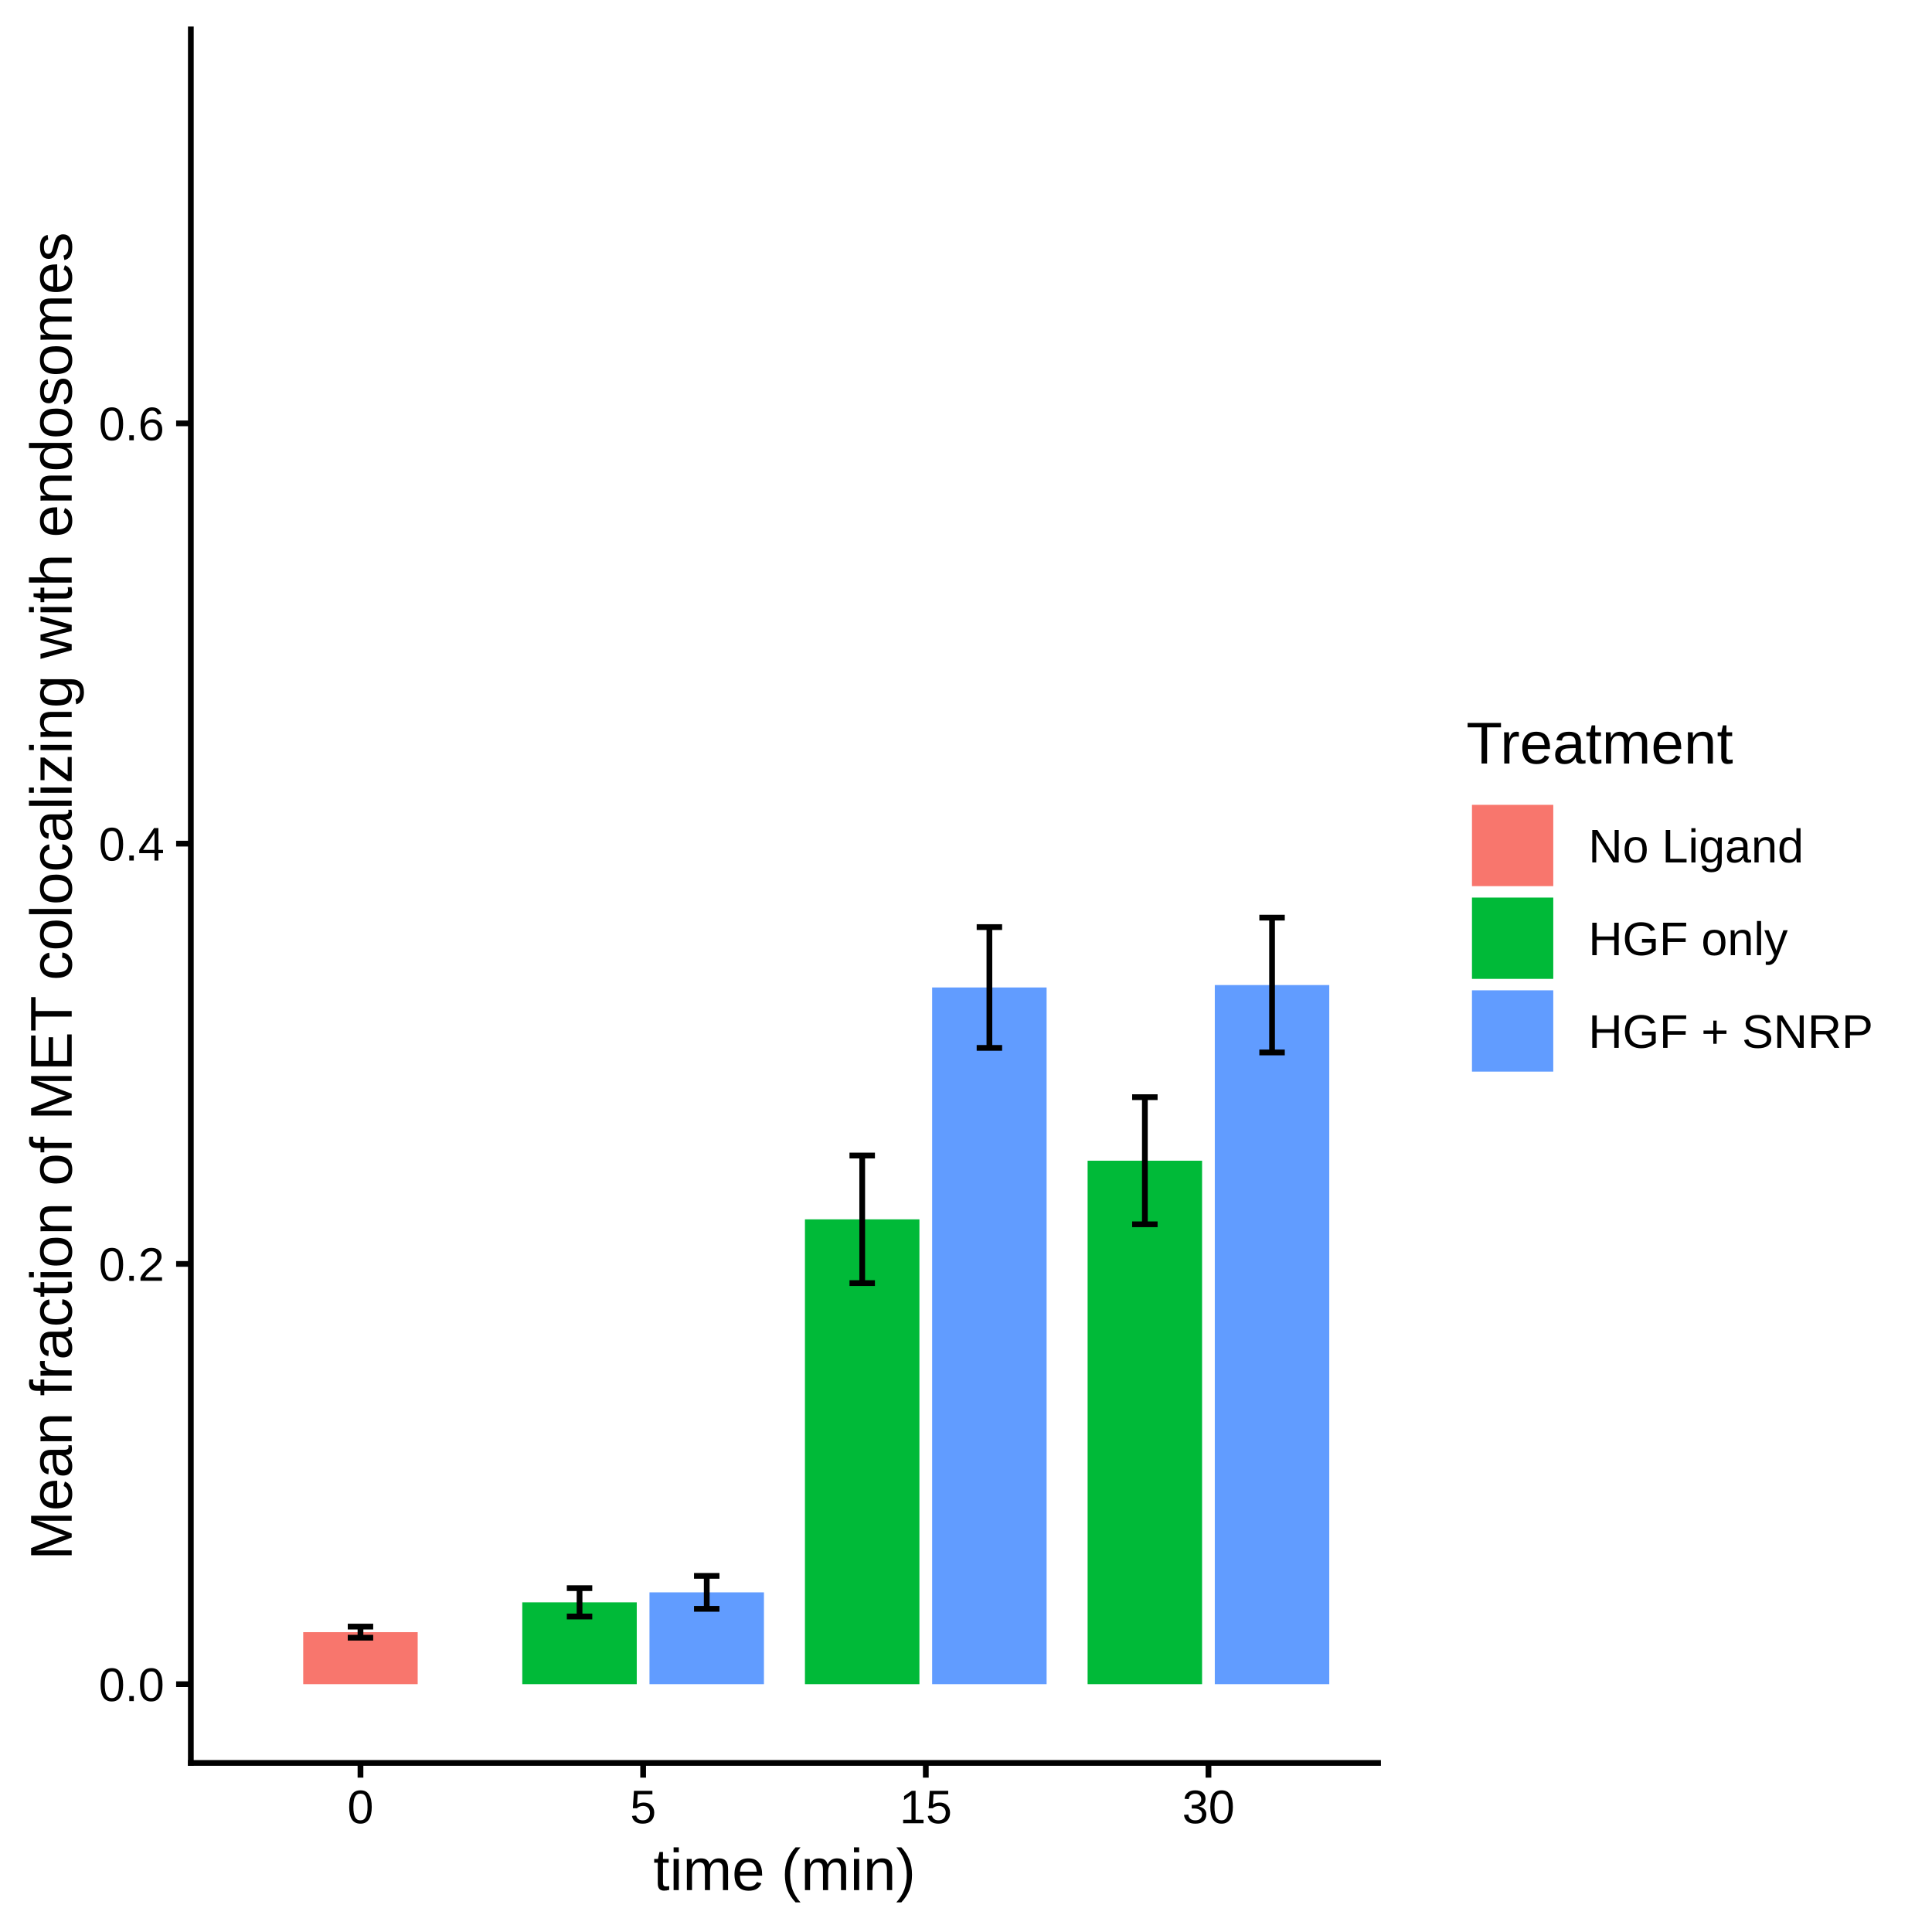
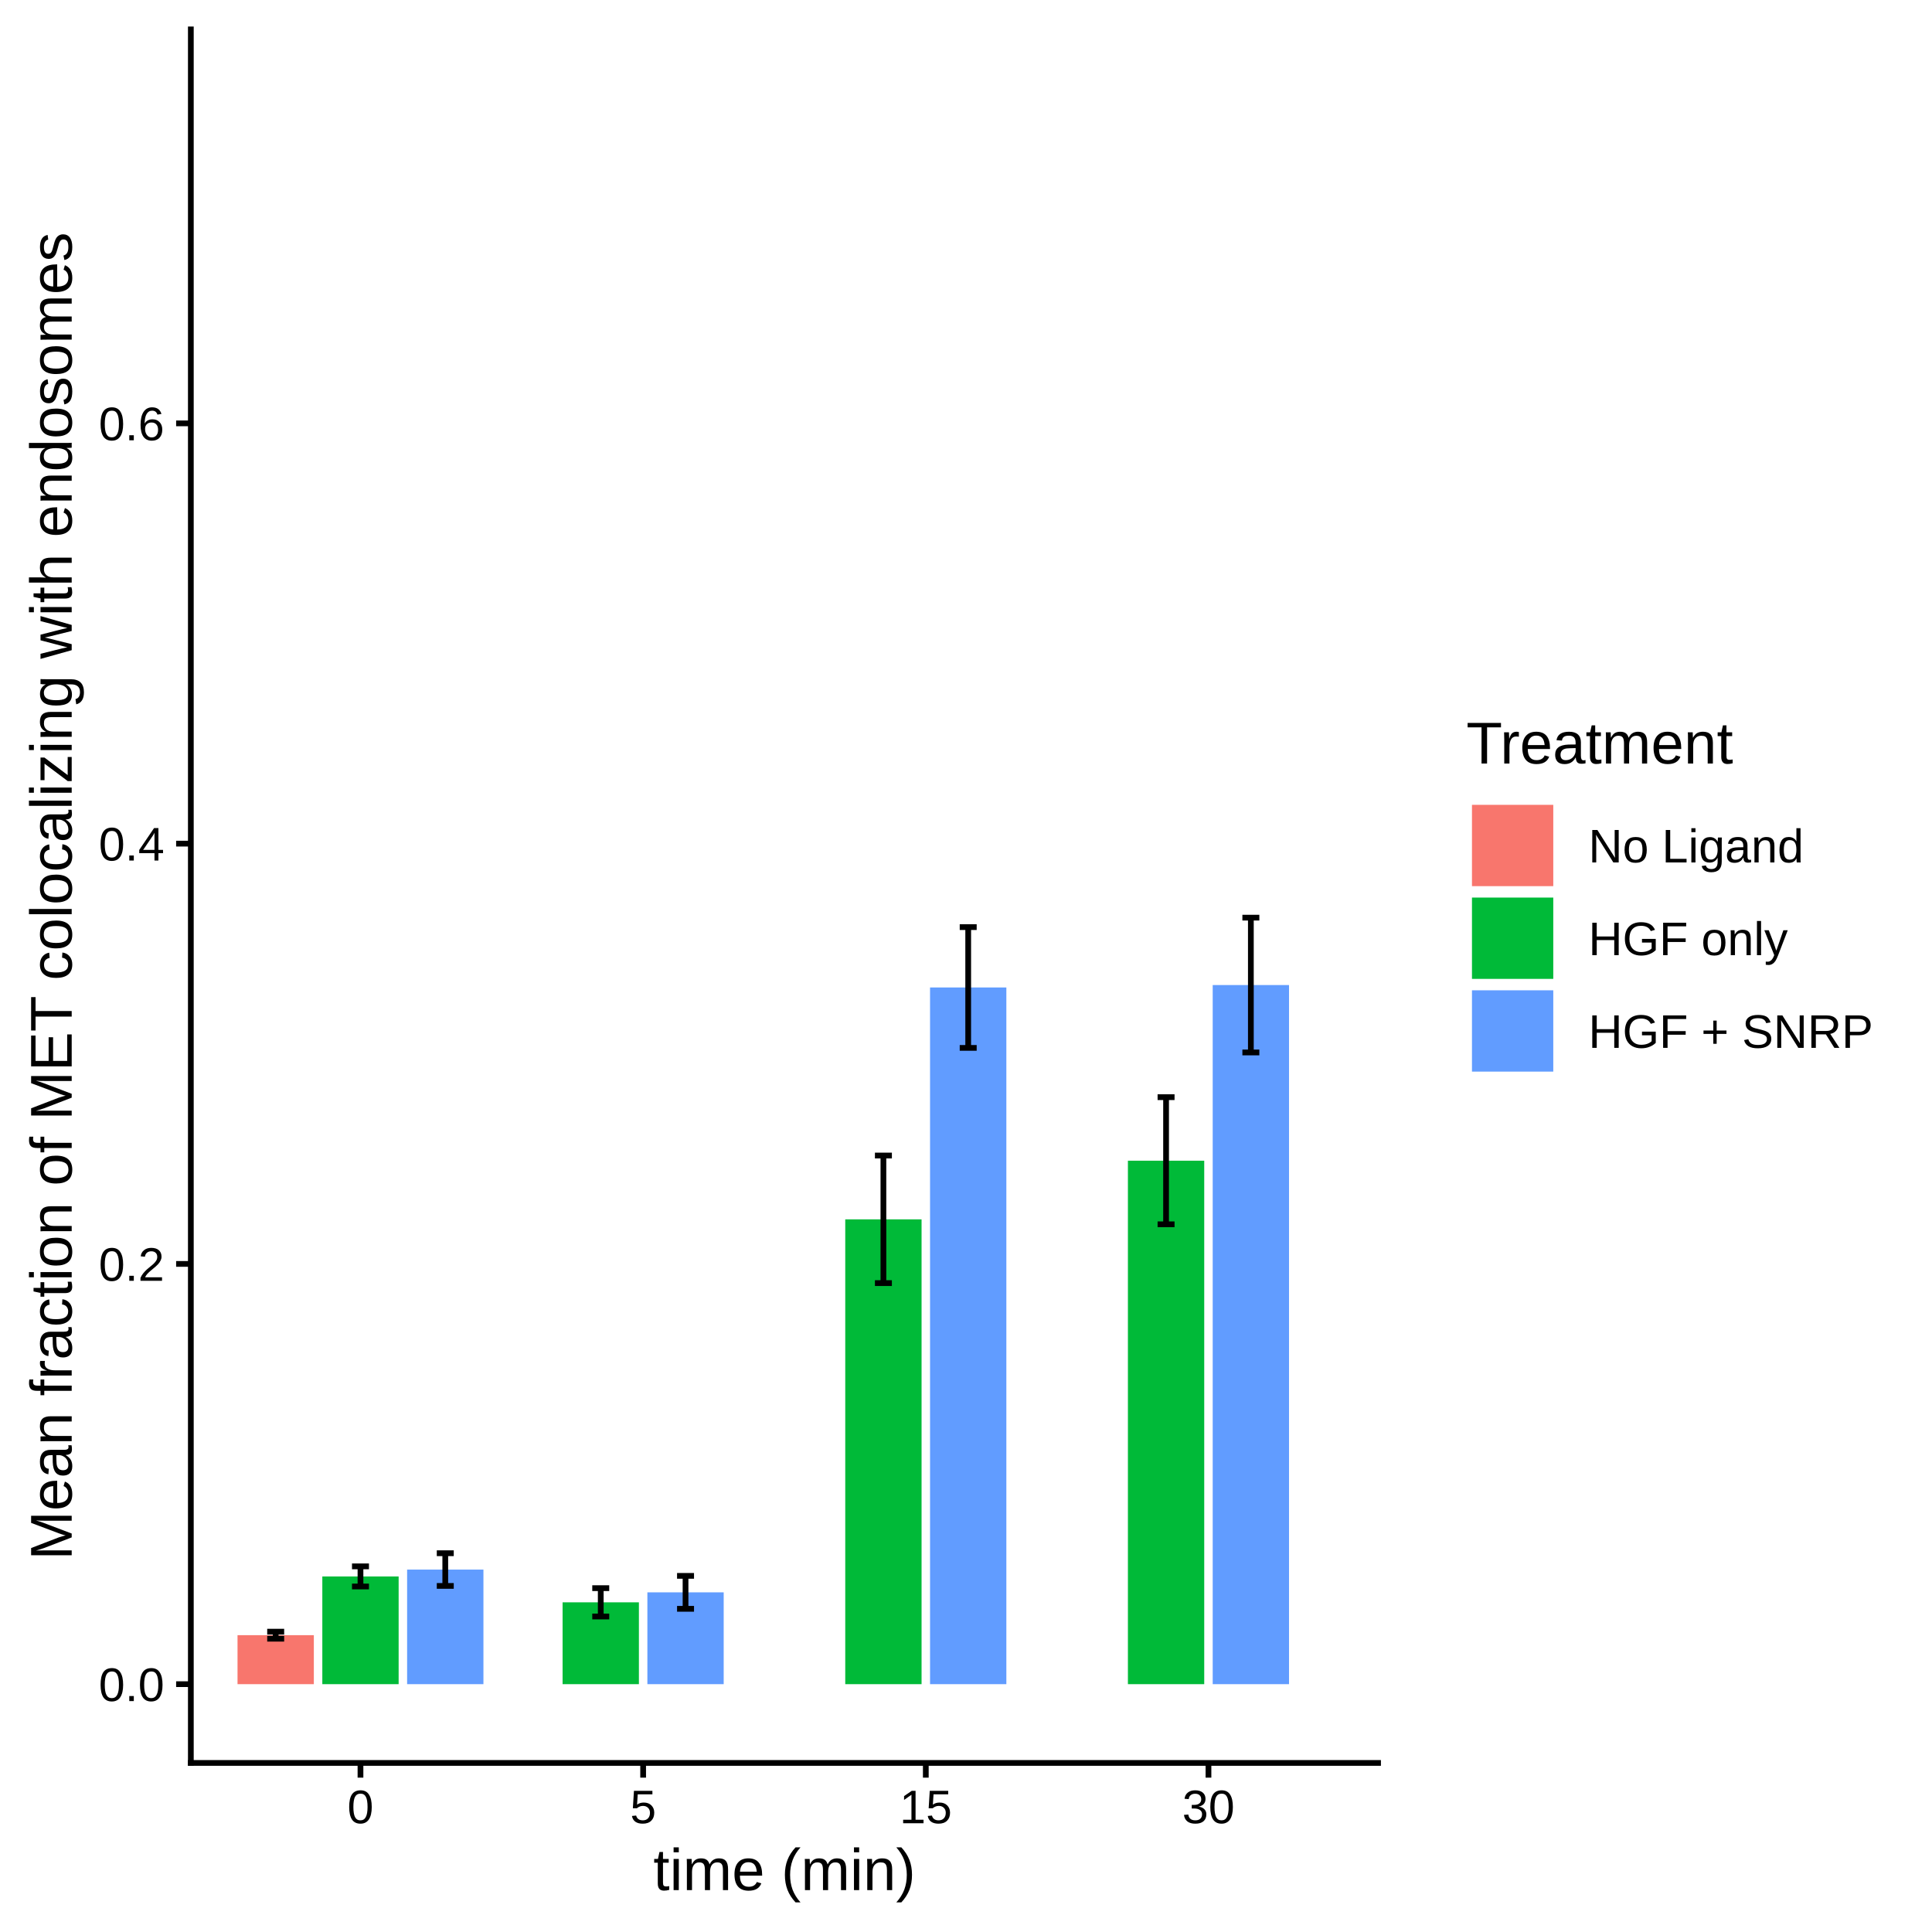
<svg xmlns="http://www.w3.org/2000/svg" width="360.00pt" height="360.00pt" viewBox="0 0 360.00 360.00">
  <g class="svglite">
    <defs>
      <style type="text/css">
    .svglite line, .svglite polyline, .svglite polygon, .svglite path, .svglite rect, .svglite circle {
      fill: none;
      stroke: #000000;
      stroke-linecap: round;
      stroke-linejoin: round;
      stroke-miterlimit: 10.00;
    }
    .svglite text {
      white-space: pre;
    }
    .svglite g.glyphgroup path {
      fill: inherit;
      stroke: none;
    }
  </style>
    </defs>
    <rect width="100%" height="100%" style="stroke: none; fill: #FFFFFF;" />
    <defs>
      <clipPath id="cpMC4wMHwzNjAuMDB8MC4wMHwzNjAuMDA=">
        <rect x="0.00" y="0.00" width="360.00" height="360.00" />
      </clipPath>
    </defs>
    <g clip-path="url(#cpMC4wMHwzNjAuMDB8MC4wMHwzNjAuMDA=)">
      <rect x="0.00" y="0.00" width="360.00" height="360.00" style="stroke-width: 1.07; stroke: #FFFFFF; fill: #FFFFFF;" />
    </g>
    <defs>
      <clipPath id="cpMzUuNTZ8MjU2Ljc4fDUuNDh8MzI4LjUw">
        <rect x="35.56" y="5.48" width="221.22" height="323.02" />
      </clipPath>
    </defs>
    <g clip-path="url(#cpMzUuNTZ8MjU2Ljc4fDUuNDh8MzI4LjUw)">
      <rect x="35.56" y="5.48" width="221.22" height="323.02" style="stroke-width: 1.07; stroke: none; fill: #FFFFFF;" />
-       <rect x="56.50" y="304.13" width="21.33" height="9.69" style="stroke-width: 1.60; stroke: none; stroke-linecap: butt; stroke-linejoin: miter; fill: #F8766D;" />
-       <rect x="97.32" y="298.57" width="21.33" height="15.25" style="stroke-width: 1.60; stroke: none; stroke-linecap: butt; stroke-linejoin: miter; fill: #00BA38;" />
-       <rect x="121.02" y="296.71" width="21.33" height="17.11" style="stroke-width: 1.60; stroke: none; stroke-linecap: butt; stroke-linejoin: miter; fill: #619CFF;" />
-       <rect x="149.99" y="227.21" width="21.33" height="86.61" style="stroke-width: 1.60; stroke: none; stroke-linecap: butt; stroke-linejoin: miter; fill: #00BA38;" />
-       <rect x="173.69" y="184.00" width="21.33" height="129.82" style="stroke-width: 1.60; stroke: none; stroke-linecap: butt; stroke-linejoin: miter; fill: #619CFF;" />
-       <rect x="202.66" y="216.28" width="21.33" height="97.54" style="stroke-width: 1.60; stroke: none; stroke-linecap: butt; stroke-linejoin: miter; fill: #00BA38;" />
-       <rect x="226.36" y="183.55" width="21.33" height="130.27" style="stroke-width: 1.60; stroke: none; stroke-linecap: butt; stroke-linejoin: miter; fill: #619CFF;" />
-       <polyline points="64.80,303.09 69.54,303.09 " style="stroke-width: 1.07; stroke-linecap: butt;" />
-       <polyline points="67.17,303.09 67.17,305.16 " style="stroke-width: 1.07; stroke-linecap: butt;" />
-       <polyline points="64.80,305.16 69.54,305.16 " style="stroke-width: 1.07; stroke-linecap: butt;" />
-       <polyline points="105.62,295.93 110.36,295.93 " style="stroke-width: 1.07; stroke-linecap: butt;" />
-       <polyline points="107.99,295.93 107.99,301.21 " style="stroke-width: 1.07; stroke-linecap: butt;" />
-       <polyline points="105.62,301.21 110.36,301.21 " style="stroke-width: 1.07; stroke-linecap: butt;" />
-       <polyline points="129.32,293.64 134.06,293.64 " style="stroke-width: 1.07; stroke-linecap: butt;" />
-       <polyline points="131.69,293.64 131.69,299.78 " style="stroke-width: 1.07; stroke-linecap: butt;" />
-       <polyline points="129.32,299.78 134.06,299.78 " style="stroke-width: 1.07; stroke-linecap: butt;" />
-       <polyline points="158.29,215.32 163.03,215.32 " style="stroke-width: 1.07; stroke-linecap: butt;" />
-       <polyline points="160.66,215.32 160.66,239.09 " style="stroke-width: 1.07; stroke-linecap: butt;" />
-       <polyline points="158.29,239.09 163.03,239.09 " style="stroke-width: 1.07; stroke-linecap: butt;" />
-       <polyline points="181.99,172.75 186.73,172.75 " style="stroke-width: 1.07; stroke-linecap: butt;" />
-       <polyline points="184.36,172.75 184.36,195.26 " style="stroke-width: 1.07; stroke-linecap: butt;" />
-       <polyline points="181.99,195.26 186.73,195.26 " style="stroke-width: 1.07; stroke-linecap: butt;" />
-       <polyline points="210.96,204.44 215.70,204.44 " style="stroke-width: 1.07; stroke-linecap: butt;" />
-       <polyline points="213.33,204.44 213.33,228.13 " style="stroke-width: 1.07; stroke-linecap: butt;" />
-       <polyline points="210.96,228.13 215.70,228.13 " style="stroke-width: 1.07; stroke-linecap: butt;" />
-       <polyline points="234.66,170.99 239.40,170.99 " style="stroke-width: 1.07; stroke-linecap: butt;" />
-       <polyline points="237.03,170.99 237.03,196.11 " style="stroke-width: 1.07; stroke-linecap: butt;" />
-       <polyline points="234.66,196.11 239.40,196.11 " style="stroke-width: 1.07; stroke-linecap: butt;" />
+       <rect x="44.26" y="304.69" width="14.22" height="9.13" style="stroke-width: 1.60; stroke: none; stroke-linecap: butt; stroke-linejoin: miter; fill: #F8766D;" />
+       <rect x="60.06" y="293.75" width="14.22" height="20.07" style="stroke-width: 1.60; stroke: none; stroke-linecap: butt; stroke-linejoin: miter; fill: #00BA38;" />
+       <rect x="75.86" y="292.47" width="14.22" height="21.35" style="stroke-width: 1.60; stroke: none; stroke-linecap: butt; stroke-linejoin: miter; fill: #619CFF;" />
+       <rect x="104.83" y="298.57" width="14.22" height="15.25" style="stroke-width: 1.60; stroke: none; stroke-linecap: butt; stroke-linejoin: miter; fill: #00BA38;" />
+       <rect x="120.63" y="296.71" width="14.22" height="17.11" style="stroke-width: 1.60; stroke: none; stroke-linecap: butt; stroke-linejoin: miter; fill: #619CFF;" />
+       <rect x="157.50" y="227.21" width="14.22" height="86.61" style="stroke-width: 1.60; stroke: none; stroke-linecap: butt; stroke-linejoin: miter; fill: #00BA38;" />
+       <rect x="173.30" y="184.00" width="14.22" height="129.82" style="stroke-width: 1.60; stroke: none; stroke-linecap: butt; stroke-linejoin: miter; fill: #619CFF;" />
+       <rect x="210.17" y="216.28" width="14.22" height="97.54" style="stroke-width: 1.60; stroke: none; stroke-linecap: butt; stroke-linejoin: miter; fill: #00BA38;" />
+       <rect x="225.97" y="183.55" width="14.22" height="130.27" style="stroke-width: 1.60; stroke: none; stroke-linecap: butt; stroke-linejoin: miter; fill: #619CFF;" />
+       <polyline points="49.79,304.04 52.95,304.04 " style="stroke-width: 1.07; stroke-linecap: butt;" />
+       <polyline points="51.37,304.04 51.37,305.35 " style="stroke-width: 1.07; stroke-linecap: butt;" />
+       <polyline points="49.79,305.35 52.95,305.35 " style="stroke-width: 1.07; stroke-linecap: butt;" />
+       <polyline points="65.59,291.87 68.75,291.87 " style="stroke-width: 1.07; stroke-linecap: butt;" />
+       <polyline points="67.17,291.87 67.17,295.62 " style="stroke-width: 1.07; stroke-linecap: butt;" />
+       <polyline points="65.59,295.62 68.75,295.62 " style="stroke-width: 1.07; stroke-linecap: butt;" />
+       <polyline points="81.39,289.42 84.55,289.42 " style="stroke-width: 1.07; stroke-linecap: butt;" />
+       <polyline points="82.97,289.42 82.97,295.51 " style="stroke-width: 1.07; stroke-linecap: butt;" />
+       <polyline points="81.39,295.51 84.55,295.51 " style="stroke-width: 1.07; stroke-linecap: butt;" />
+       <polyline points="110.36,295.93 113.52,295.93 " style="stroke-width: 1.07; stroke-linecap: butt;" />
+       <polyline points="111.94,295.93 111.94,301.21 " style="stroke-width: 1.07; stroke-linecap: butt;" />
+       <polyline points="110.36,301.21 113.52,301.21 " style="stroke-width: 1.07; stroke-linecap: butt;" />
+       <polyline points="126.16,293.64 129.32,293.64 " style="stroke-width: 1.07; stroke-linecap: butt;" />
+       <polyline points="127.74,293.64 127.74,299.78 " style="stroke-width: 1.07; stroke-linecap: butt;" />
+       <polyline points="126.16,299.78 129.32,299.78 " style="stroke-width: 1.07; stroke-linecap: butt;" />
+       <polyline points="163.03,215.32 166.19,215.32 " style="stroke-width: 1.07; stroke-linecap: butt;" />
+       <polyline points="164.61,215.32 164.61,239.09 " style="stroke-width: 1.07; stroke-linecap: butt;" />
+       <polyline points="163.03,239.09 166.19,239.09 " style="stroke-width: 1.07; stroke-linecap: butt;" />
+       <polyline points="178.83,172.75 181.99,172.75 " style="stroke-width: 1.07; stroke-linecap: butt;" />
+       <polyline points="180.41,172.75 180.41,195.26 " style="stroke-width: 1.07; stroke-linecap: butt;" />
+       <polyline points="178.83,195.26 181.99,195.26 " style="stroke-width: 1.07; stroke-linecap: butt;" />
+       <polyline points="215.70,204.44 218.86,204.44 " style="stroke-width: 1.07; stroke-linecap: butt;" />
+       <polyline points="217.28,204.44 217.28,228.13 " style="stroke-width: 1.07; stroke-linecap: butt;" />
+       <polyline points="215.70,228.13 218.86,228.13 " style="stroke-width: 1.07; stroke-linecap: butt;" />
+       <polyline points="231.50,170.99 234.66,170.99 " style="stroke-width: 1.07; stroke-linecap: butt;" />
+       <polyline points="233.08,170.99 233.08,196.11 " style="stroke-width: 1.07; stroke-linecap: butt;" />
+       <polyline points="231.50,196.11 234.66,196.11 " style="stroke-width: 1.07; stroke-linecap: butt;" />
    </g>
    <g clip-path="url(#cpMC4wMHwzNjAuMDB8MC4wMHwzNjAuMDA=)">
      <polyline points="35.56,328.50 35.56,5.48 " style="stroke-width: 1.07; stroke-linecap: square;" />
      <text x="30.63" y="316.97" text-anchor="end" style="font-size: 8.80px; font-family: &quot;Arial&quot;;" textLength="12.22px" lengthAdjust="spacingAndGlyphs">0.0</text>
      <text x="30.63" y="238.66" text-anchor="end" style="font-size: 8.80px; font-family: &quot;Arial&quot;;" textLength="12.22px" lengthAdjust="spacingAndGlyphs">0.2</text>
      <text x="30.63" y="160.35" text-anchor="end" style="font-size: 8.80px; font-family: &quot;Arial&quot;;" textLength="12.22px" lengthAdjust="spacingAndGlyphs">0.4</text>
      <text x="30.63" y="82.04" text-anchor="end" style="font-size: 8.80px; font-family: &quot;Arial&quot;;" textLength="12.22px" lengthAdjust="spacingAndGlyphs">0.6</text>
      <polyline points="32.82,313.82 35.56,313.82 " style="stroke-width: 1.07; stroke-linecap: butt;" />
      <polyline points="32.82,235.51 35.56,235.51 " style="stroke-width: 1.07; stroke-linecap: butt;" />
      <polyline points="32.82,157.20 35.56,157.20 " style="stroke-width: 1.07; stroke-linecap: butt;" />
      <polyline points="32.82,78.89 35.56,78.89 " style="stroke-width: 1.07; stroke-linecap: butt;" />
      <polyline points="35.56,328.50 256.78,328.50 " style="stroke-width: 1.07; stroke-linecap: square;" />
      <polyline points="67.17,331.24 67.17,328.50 " style="stroke-width: 1.07; stroke-linecap: butt;" />
      <polyline points="119.84,331.24 119.84,328.50 " style="stroke-width: 1.07; stroke-linecap: butt;" />
      <polyline points="172.51,331.24 172.51,328.50 " style="stroke-width: 1.07; stroke-linecap: butt;" />
      <polyline points="225.18,331.24 225.18,328.50 " style="stroke-width: 1.07; stroke-linecap: butt;" />
      <text x="67.17" y="339.74" text-anchor="middle" style="font-size: 8.80px; font-family: &quot;Arial&quot;;" textLength="4.89px" lengthAdjust="spacingAndGlyphs">0</text>
      <text x="119.84" y="339.74" text-anchor="middle" style="font-size: 8.80px; font-family: &quot;Arial&quot;;" textLength="4.89px" lengthAdjust="spacingAndGlyphs">5</text>
      <text x="172.51" y="339.74" text-anchor="middle" style="font-size: 8.80px; font-family: &quot;Arial&quot;;" textLength="9.78px" lengthAdjust="spacingAndGlyphs">15</text>
      <text x="225.18" y="339.74" text-anchor="middle" style="font-size: 8.80px; font-family: &quot;Arial&quot;;" textLength="9.78px" lengthAdjust="spacingAndGlyphs">30</text>
      <text x="146.17" y="352.20" text-anchor="middle" style="font-size: 11.00px; font-family: &quot;Arial&quot;;" textLength="48.88px" lengthAdjust="spacingAndGlyphs">time (min)</text>
      <text transform="translate(13.36,166.99) rotate(-90)" text-anchor="middle" style="font-size: 11.00px; font-family: &quot;Arial&quot;;" textLength="247.55px" lengthAdjust="spacingAndGlyphs">Mean fraction of MET colocalizing with endosomes</text>
      <rect x="267.74" y="127.75" width="86.78" height="78.47" style="stroke-width: 1.07; stroke: none; fill: #FFFFFF;" />
      <text x="273.22" y="142.27" style="font-size: 11.00px; font-family: &quot;Arial&quot;;" textLength="49.75px" lengthAdjust="spacingAndGlyphs">Treatment</text>
      <rect x="273.22" y="148.91" width="17.28" height="17.28" style="stroke-width: 1.07; stroke: none; fill: #FFFFFF;" />
      <rect x="274.28" y="149.97" width="15.15" height="15.15" style="stroke-width: 1.60; stroke: none; stroke-linecap: butt; stroke-linejoin: miter; fill: #F8766D;" />
      <rect x="273.22" y="166.19" width="17.28" height="17.28" style="stroke-width: 1.07; stroke: none; fill: #FFFFFF;" />
      <rect x="274.28" y="167.25" width="15.15" height="15.15" style="stroke-width: 1.60; stroke: none; stroke-linecap: butt; stroke-linejoin: miter; fill: #00BA38;" />
      <rect x="273.22" y="183.47" width="17.28" height="17.28" style="stroke-width: 1.07; stroke: none; fill: #FFFFFF;" />
      <rect x="274.28" y="184.53" width="15.15" height="15.15" style="stroke-width: 1.60; stroke: none; stroke-linecap: butt; stroke-linejoin: miter; fill: #619CFF;" />
      <text x="295.98" y="160.70" style="font-size: 8.80px; font-family: &quot;Arial&quot;;" textLength="40.09px" lengthAdjust="spacingAndGlyphs">No Ligand</text>
      <text x="295.98" y="177.98" style="font-size: 8.80px; font-family: &quot;Arial&quot;;" textLength="37.16px" lengthAdjust="spacingAndGlyphs">HGF only</text>
      <text x="295.98" y="195.26" style="font-size: 8.80px; font-family: &quot;Arial&quot;;" textLength="53.06px" lengthAdjust="spacingAndGlyphs">HGF + SNRP</text>
    </g>
  </g>
</svg>
